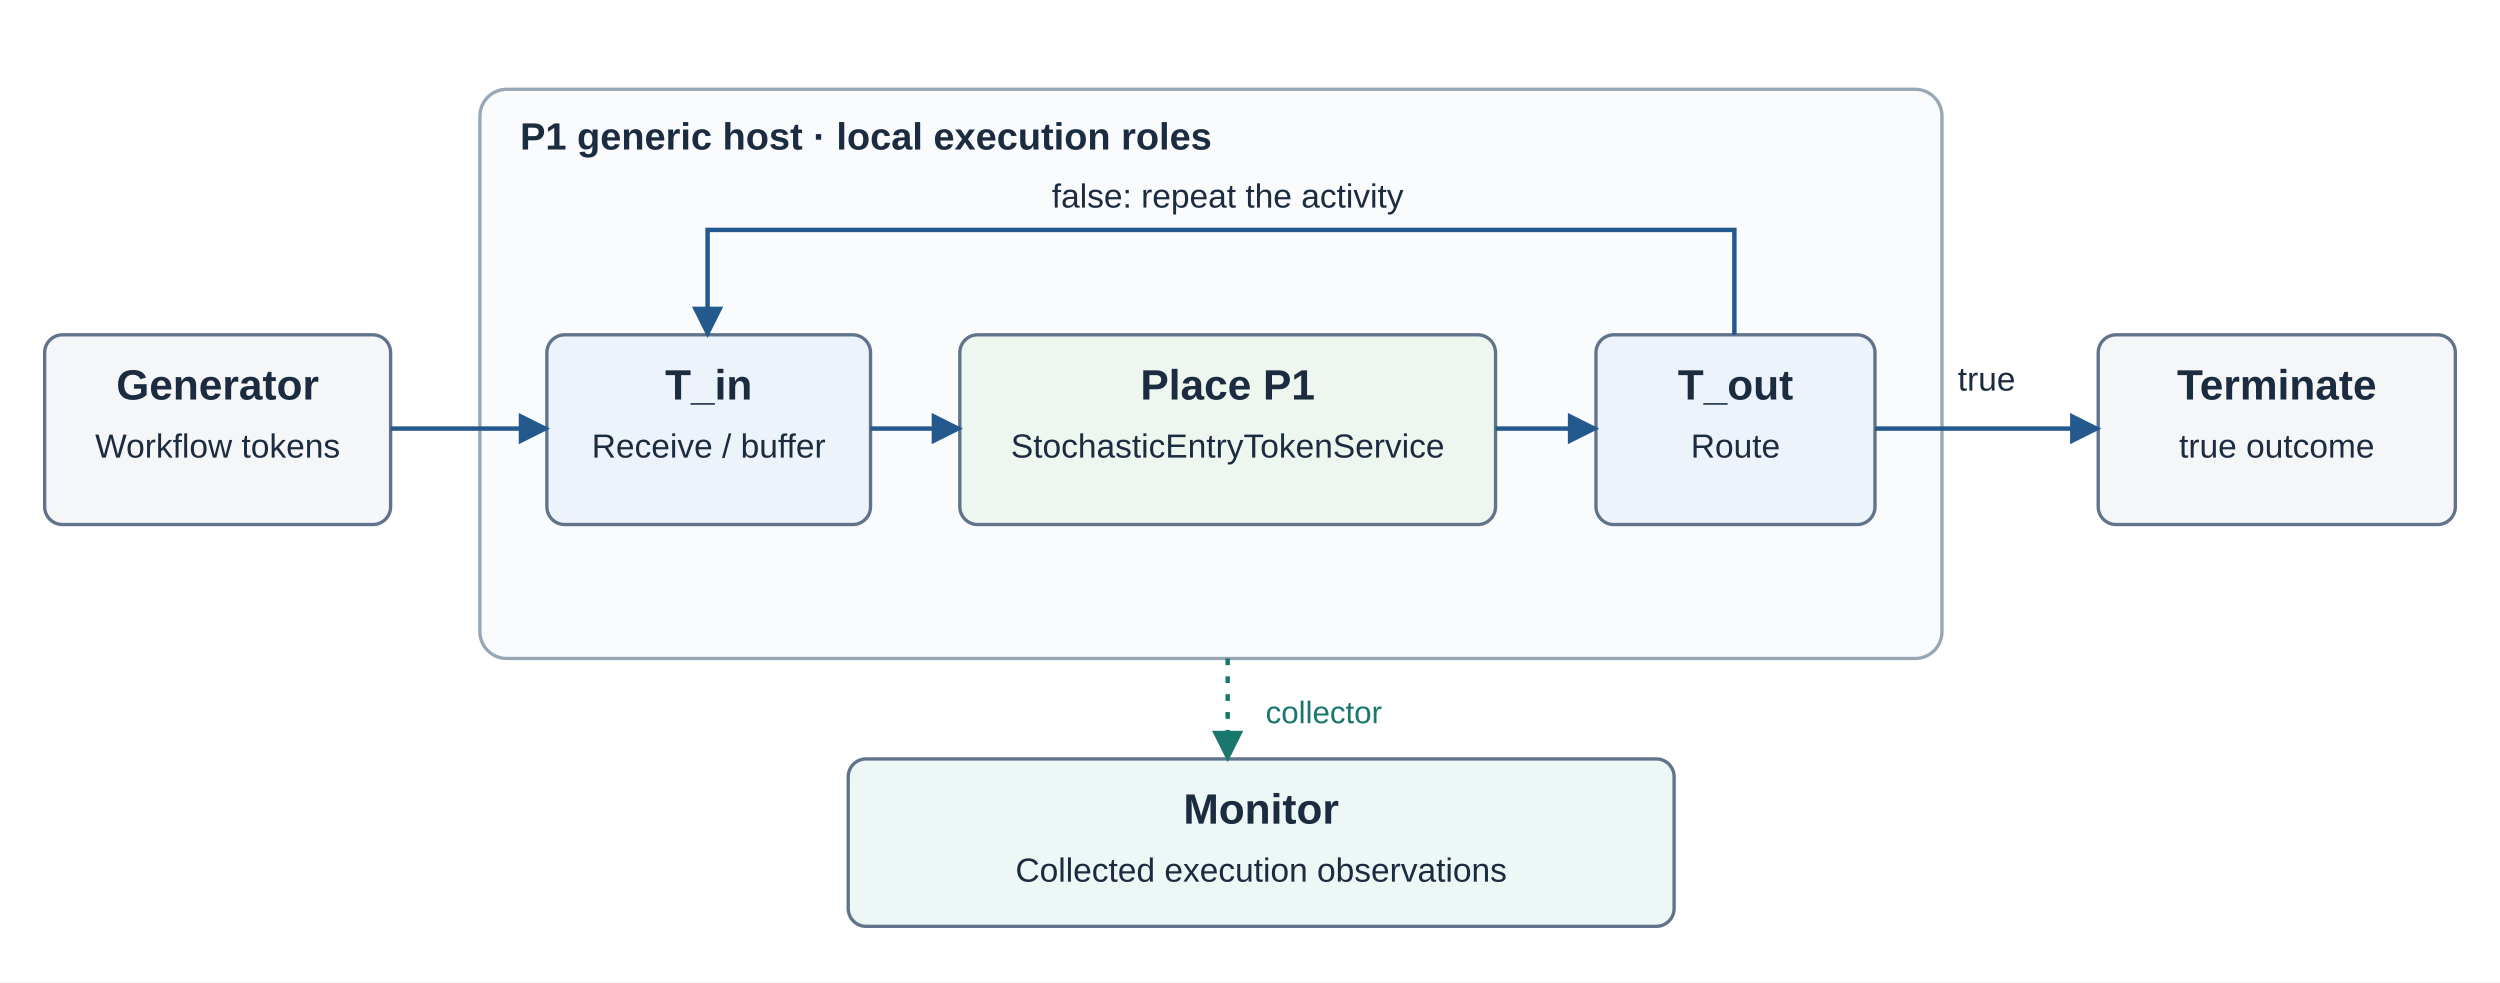
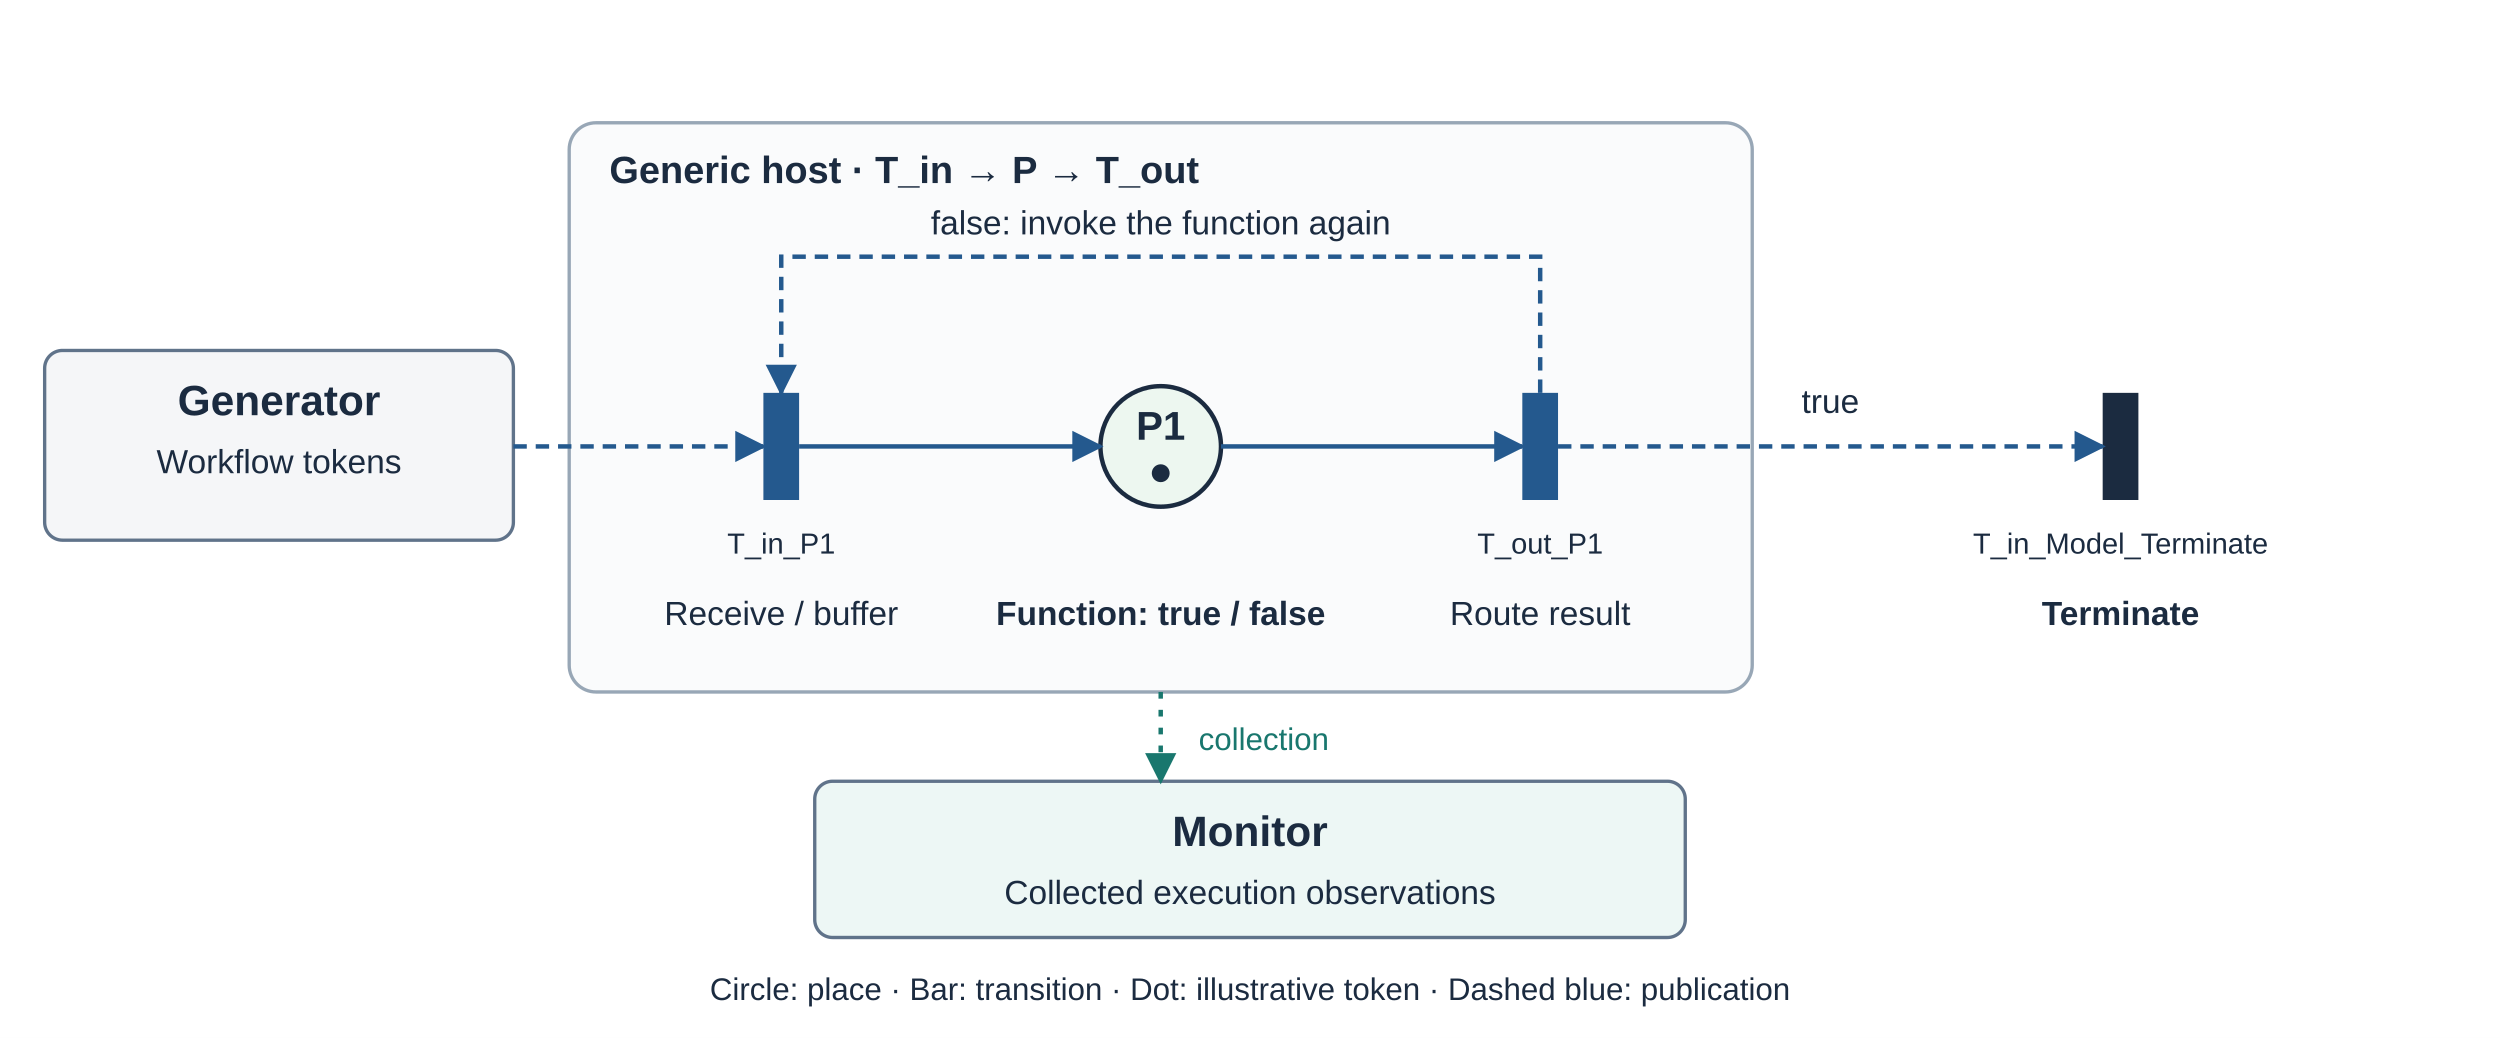
- <svg xmlns="http://www.w3.org/2000/svg" width="1120" height="440" viewBox="0 0 1120 440" role="img" aria-labelledby="title desc">
+ <svg xmlns="http://www.w3.org/2000/svg" width="1120" height="465" viewBox="0 0 1120 465" role="img" aria-labelledby="title desc">
  <defs>
    <marker id="flow" viewBox="0 0 10 10" refX="9" refY="5" markerWidth="7" markerHeight="7" orient="auto-start-reverse">
      <path d="M 0 0 L 10 5 L 0 10 z" fill="#24598e" />
    </marker>
    <marker id="rule" viewBox="0 0 10 10" refX="9" refY="5" markerWidth="7" markerHeight="7" orient="auto-start-reverse">
      <path d="M 0 0 L 10 5 L 0 10 z" fill="#7350a2" />
    </marker>
    <marker id="observe" viewBox="0 0 10 10" refX="9" refY="5" markerWidth="7" markerHeight="7" orient="auto-start-reverse">
      <path d="M 0 0 L 10 5 L 0 10 z" fill="#19776e" />
    </marker>
    <marker id="ack" viewBox="0 0 10 10" refX="9" refY="5" markerWidth="7" markerHeight="7" orient="auto-start-reverse">
      <path d="M 0 0 L 10 5 L 0 10 z" fill="#65758b" />
    </marker>
  </defs>
  <rect width="100%" height="100%" fill="#ffffff" />
-   <rect x="215" y="40" width="655" height="255" rx="12" fill="#fafbfc" stroke="#98a7b6" stroke-width="1.5" />
-   <text x="233" y="67" font-family="Arial, Helvetica, sans-serif" font-size="17" font-weight="600" text-anchor="start" fill="#1b2b40">P1 generic host · local execution roles</text>
-   <rect x="20" y="150" width="155" height="85" rx="8" fill="#f5f6f8" stroke="#60738a" stroke-width="1.5" />
-   <text x="97.5" y="179" font-family="Arial, Helvetica, sans-serif" font-size="19" font-weight="600" text-anchor="middle" fill="#1b2b40">Generator</text>
-   <text x="97.5" y="205" font-family="Arial, Helvetica, sans-serif" font-size="15" font-weight="400" text-anchor="middle" fill="#1b2b40">Workflow tokens</text>
-   <rect x="245" y="150" width="145" height="85" rx="8" fill="#edf3fa" stroke="#60738a" stroke-width="1.5" />
-   <text x="317.5" y="179" font-family="Arial, Helvetica, sans-serif" font-size="19" font-weight="600" text-anchor="middle" fill="#1b2b40">T_in</text>
-   <text x="317.5" y="205" font-family="Arial, Helvetica, sans-serif" font-size="15" font-weight="400" text-anchor="middle" fill="#1b2b40">Receive / buffer</text>
-   <rect x="430" y="150" width="240" height="85" rx="8" fill="#edf7f0" stroke="#60738a" stroke-width="1.5" />
-   <text x="550.0" y="179" font-family="Arial, Helvetica, sans-serif" font-size="19" font-weight="600" text-anchor="middle" fill="#1b2b40">Place P1</text>
-   <text x="550.0" y="205" font-family="Arial, Helvetica, sans-serif" font-size="15" font-weight="400" text-anchor="middle" fill="#1b2b40">StochasticEntryTokenService</text>
-   <rect x="715" y="150" width="125" height="85" rx="8" fill="#edf3fa" stroke="#60738a" stroke-width="1.5" />
-   <text x="777.5" y="179" font-family="Arial, Helvetica, sans-serif" font-size="19" font-weight="600" text-anchor="middle" fill="#1b2b40">T_out</text>
-   <text x="777.5" y="205" font-family="Arial, Helvetica, sans-serif" font-size="15" font-weight="400" text-anchor="middle" fill="#1b2b40">Route</text>
-   <rect x="940" y="150" width="160" height="85" rx="8" fill="#f5f6f8" stroke="#60738a" stroke-width="1.5" />
-   <text x="1020.0" y="179" font-family="Arial, Helvetica, sans-serif" font-size="19" font-weight="600" text-anchor="middle" fill="#1b2b40">Terminate</text>
-   <text x="1020.0" y="205" font-family="Arial, Helvetica, sans-serif" font-size="15" font-weight="400" text-anchor="middle" fill="#1b2b40">true outcome</text>
-   <rect x="380" y="340" width="370" height="75" rx="8" fill="#edf7f5" stroke="#60738a" stroke-width="1.5" />
-   <text x="565.0" y="369" font-family="Arial, Helvetica, sans-serif" font-size="19" font-weight="600" text-anchor="middle" fill="#1b2b40">Monitor</text>
-   <text x="565.0" y="395" font-family="Arial, Helvetica, sans-serif" font-size="15" font-weight="400" text-anchor="middle" fill="#1b2b40">Collected execution observations</text>
-   <path d="M 175 192 L 245 192" fill="none" stroke="#24598e" stroke-width="2" marker-end="url(#flow)" />
-   <path d="M 390 192 L 430 192" fill="none" stroke="#24598e" stroke-width="2" marker-end="url(#flow)" />
-   <path d="M 670 192 L 715 192" fill="none" stroke="#24598e" stroke-width="2" marker-end="url(#flow)" />
-   <path d="M 840 192 L 940 192" fill="none" stroke="#24598e" stroke-width="2" marker-end="url(#flow)" />
-   <text x="890" y="175" font-family="Arial, Helvetica, sans-serif" font-size="15" font-weight="400" text-anchor="middle" fill="#1b2b40">true</text>
-   <path d="M 777 150 L 777 103 L 317 103 L 317 150" fill="none" stroke="#24598e" stroke-width="2" marker-end="url(#flow)" />
-   <text x="550" y="93" font-family="Arial, Helvetica, sans-serif" font-size="15" font-weight="400" text-anchor="middle" fill="#1b2b40">false: repeat the activity</text>
-   <path d="M 550 295 L 550 340" fill="none" stroke="#19776e" stroke-width="2" stroke-dasharray="3 5" marker-end="url(#observe)" />
-   <text x="567" y="324" font-family="Arial, Helvetica, sans-serif" font-size="14" font-weight="400" text-anchor="start" fill="#19776e">collector</text>
+   <rect x="255" y="55" width="530" height="255" rx="12" fill="#fafbfc" stroke="#98a7b6" stroke-width="1.5" />
+   <text x="273" y="82" font-family="Arial, Helvetica, sans-serif" font-size="17" font-weight="600" text-anchor="start" fill="#1b2b40">Generic host · T_in → P → T_out</text>
+   <rect id="P1_EVENTGENERATOR" x="20" y="157" width="210" height="85" rx="8" fill="#f5f6f8" stroke="#60738a" stroke-width="1.5" />
+   <text x="125.0" y="186" font-family="Arial, Helvetica, sans-serif" font-size="19" font-weight="600" text-anchor="middle" fill="#1b2b40">Generator</text>
+   <text x="125.0" y="212" font-family="Arial, Helvetica, sans-serif" font-size="15" font-weight="400" text-anchor="middle" fill="#1b2b40">Workflow tokens</text>
+   <rect id="T_in_P1" x="342" y="176" width="16" height="48" fill="#24598e" />
+   <text x="350" y="248" font-family="Arial, Helvetica, sans-serif" font-size="13" font-weight="400" text-anchor="middle" fill="#1b2b40">T_in_P1</text>
+   <circle id="P1" cx="520" cy="200" r="27" fill="#edf7f0" stroke="#1b2b40" stroke-width="2" />
+   <text x="520" y="197" font-family="Arial, Helvetica, sans-serif" font-size="18" font-weight="600" text-anchor="middle" fill="#1b2b40">P1</text>
+   <circle cx="520" cy="212" r="4" fill="#1b2b40" />
+   <rect id="T_out_P1" x="682" y="176" width="16" height="48" fill="#24598e" />
+   <text x="690" y="248" font-family="Arial, Helvetica, sans-serif" font-size="13" font-weight="400" text-anchor="middle" fill="#1b2b40">T_out_P1</text>
+   <rect id="T_in_Model_Terminate" x="942" y="176" width="16" height="48" fill="#1b2b40" />
+   <text x="950" y="248" font-family="Arial, Helvetica, sans-serif" font-size="13" font-weight="400" text-anchor="middle" fill="#1b2b40">T_in_Model_Terminate</text>
+   <text x="350" y="280" font-family="Arial, Helvetica, sans-serif" font-size="15" font-weight="400" text-anchor="middle" fill="#1b2b40">Receive / buffer</text>
+   <text x="520" y="280" font-family="Arial, Helvetica, sans-serif" font-size="15" font-weight="600" text-anchor="middle" fill="#1b2b40">Function: true / false</text>
+   <text x="690" y="280" font-family="Arial, Helvetica, sans-serif" font-size="15" font-weight="400" text-anchor="middle" fill="#1b2b40">Route result</text>
+   <text x="950" y="280" font-family="Arial, Helvetica, sans-serif" font-size="15" font-weight="600" text-anchor="middle" fill="#1b2b40">Terminate</text>
+   <path d="M 230 200 L 342 200" fill="none" stroke="#24598e" stroke-width="2" stroke-dasharray="6 4" data-source="P1_EVENTGENERATOR" data-target="T_in_P1" marker-end="url(#flow)" />
+   <path d="M 358 200 L 493 200" fill="none" stroke="#24598e" stroke-width="2" data-source="T_in_P1" data-target="P1" marker-end="url(#flow)" />
+   <path d="M 547 200 L 682 200" fill="none" stroke="#24598e" stroke-width="2" data-source="P1" data-target="T_out_P1" marker-end="url(#flow)" />
+   <path d="M 698 200 L 942 200" fill="none" stroke="#24598e" stroke-width="2" stroke-dasharray="6 4" data-source="T_out_P1" data-target="T_in_Model_Terminate" marker-end="url(#flow)" />
+   <path d="M 690 176 L 690 115 L 350 115 L 350 176" fill="none" stroke="#24598e" stroke-width="2" stroke-dasharray="6 4" data-source="T_out_P1" data-target="T_in_P1" marker-end="url(#flow)" />
+   <text x="820" y="185" font-family="Arial, Helvetica, sans-serif" font-size="15" font-weight="400" text-anchor="middle" fill="#1b2b40">true</text>
+   <text x="520" y="105" font-family="Arial, Helvetica, sans-serif" font-size="15" font-weight="400" text-anchor="middle" fill="#1b2b40">false: invoke the function again</text>
+   <rect x="365" y="350" width="390" height="70" rx="8" fill="#edf7f5" stroke="#60738a" stroke-width="1.5" />
+   <text x="560.0" y="379" font-family="Arial, Helvetica, sans-serif" font-size="19" font-weight="600" text-anchor="middle" fill="#1b2b40">Monitor</text>
+   <text x="560.0" y="405" font-family="Arial, Helvetica, sans-serif" font-size="15" font-weight="400" text-anchor="middle" fill="#1b2b40">Collected execution observations</text>
+   <path d="M 520 310 L 520 350" fill="none" stroke="#19776e" stroke-width="2" stroke-dasharray="3 5" marker-end="url(#observe)" />
+   <text x="537" y="336" font-family="Arial, Helvetica, sans-serif" font-size="14" font-weight="400" text-anchor="start" fill="#19776e">collection</text>
+   <text x="560" y="448" font-family="Arial, Helvetica, sans-serif" font-size="14" font-weight="400" text-anchor="middle" fill="#1b2b40">Circle: place · Bar: transition · Dot: illustrative token · Dashed blue: publication</text>
</svg>
